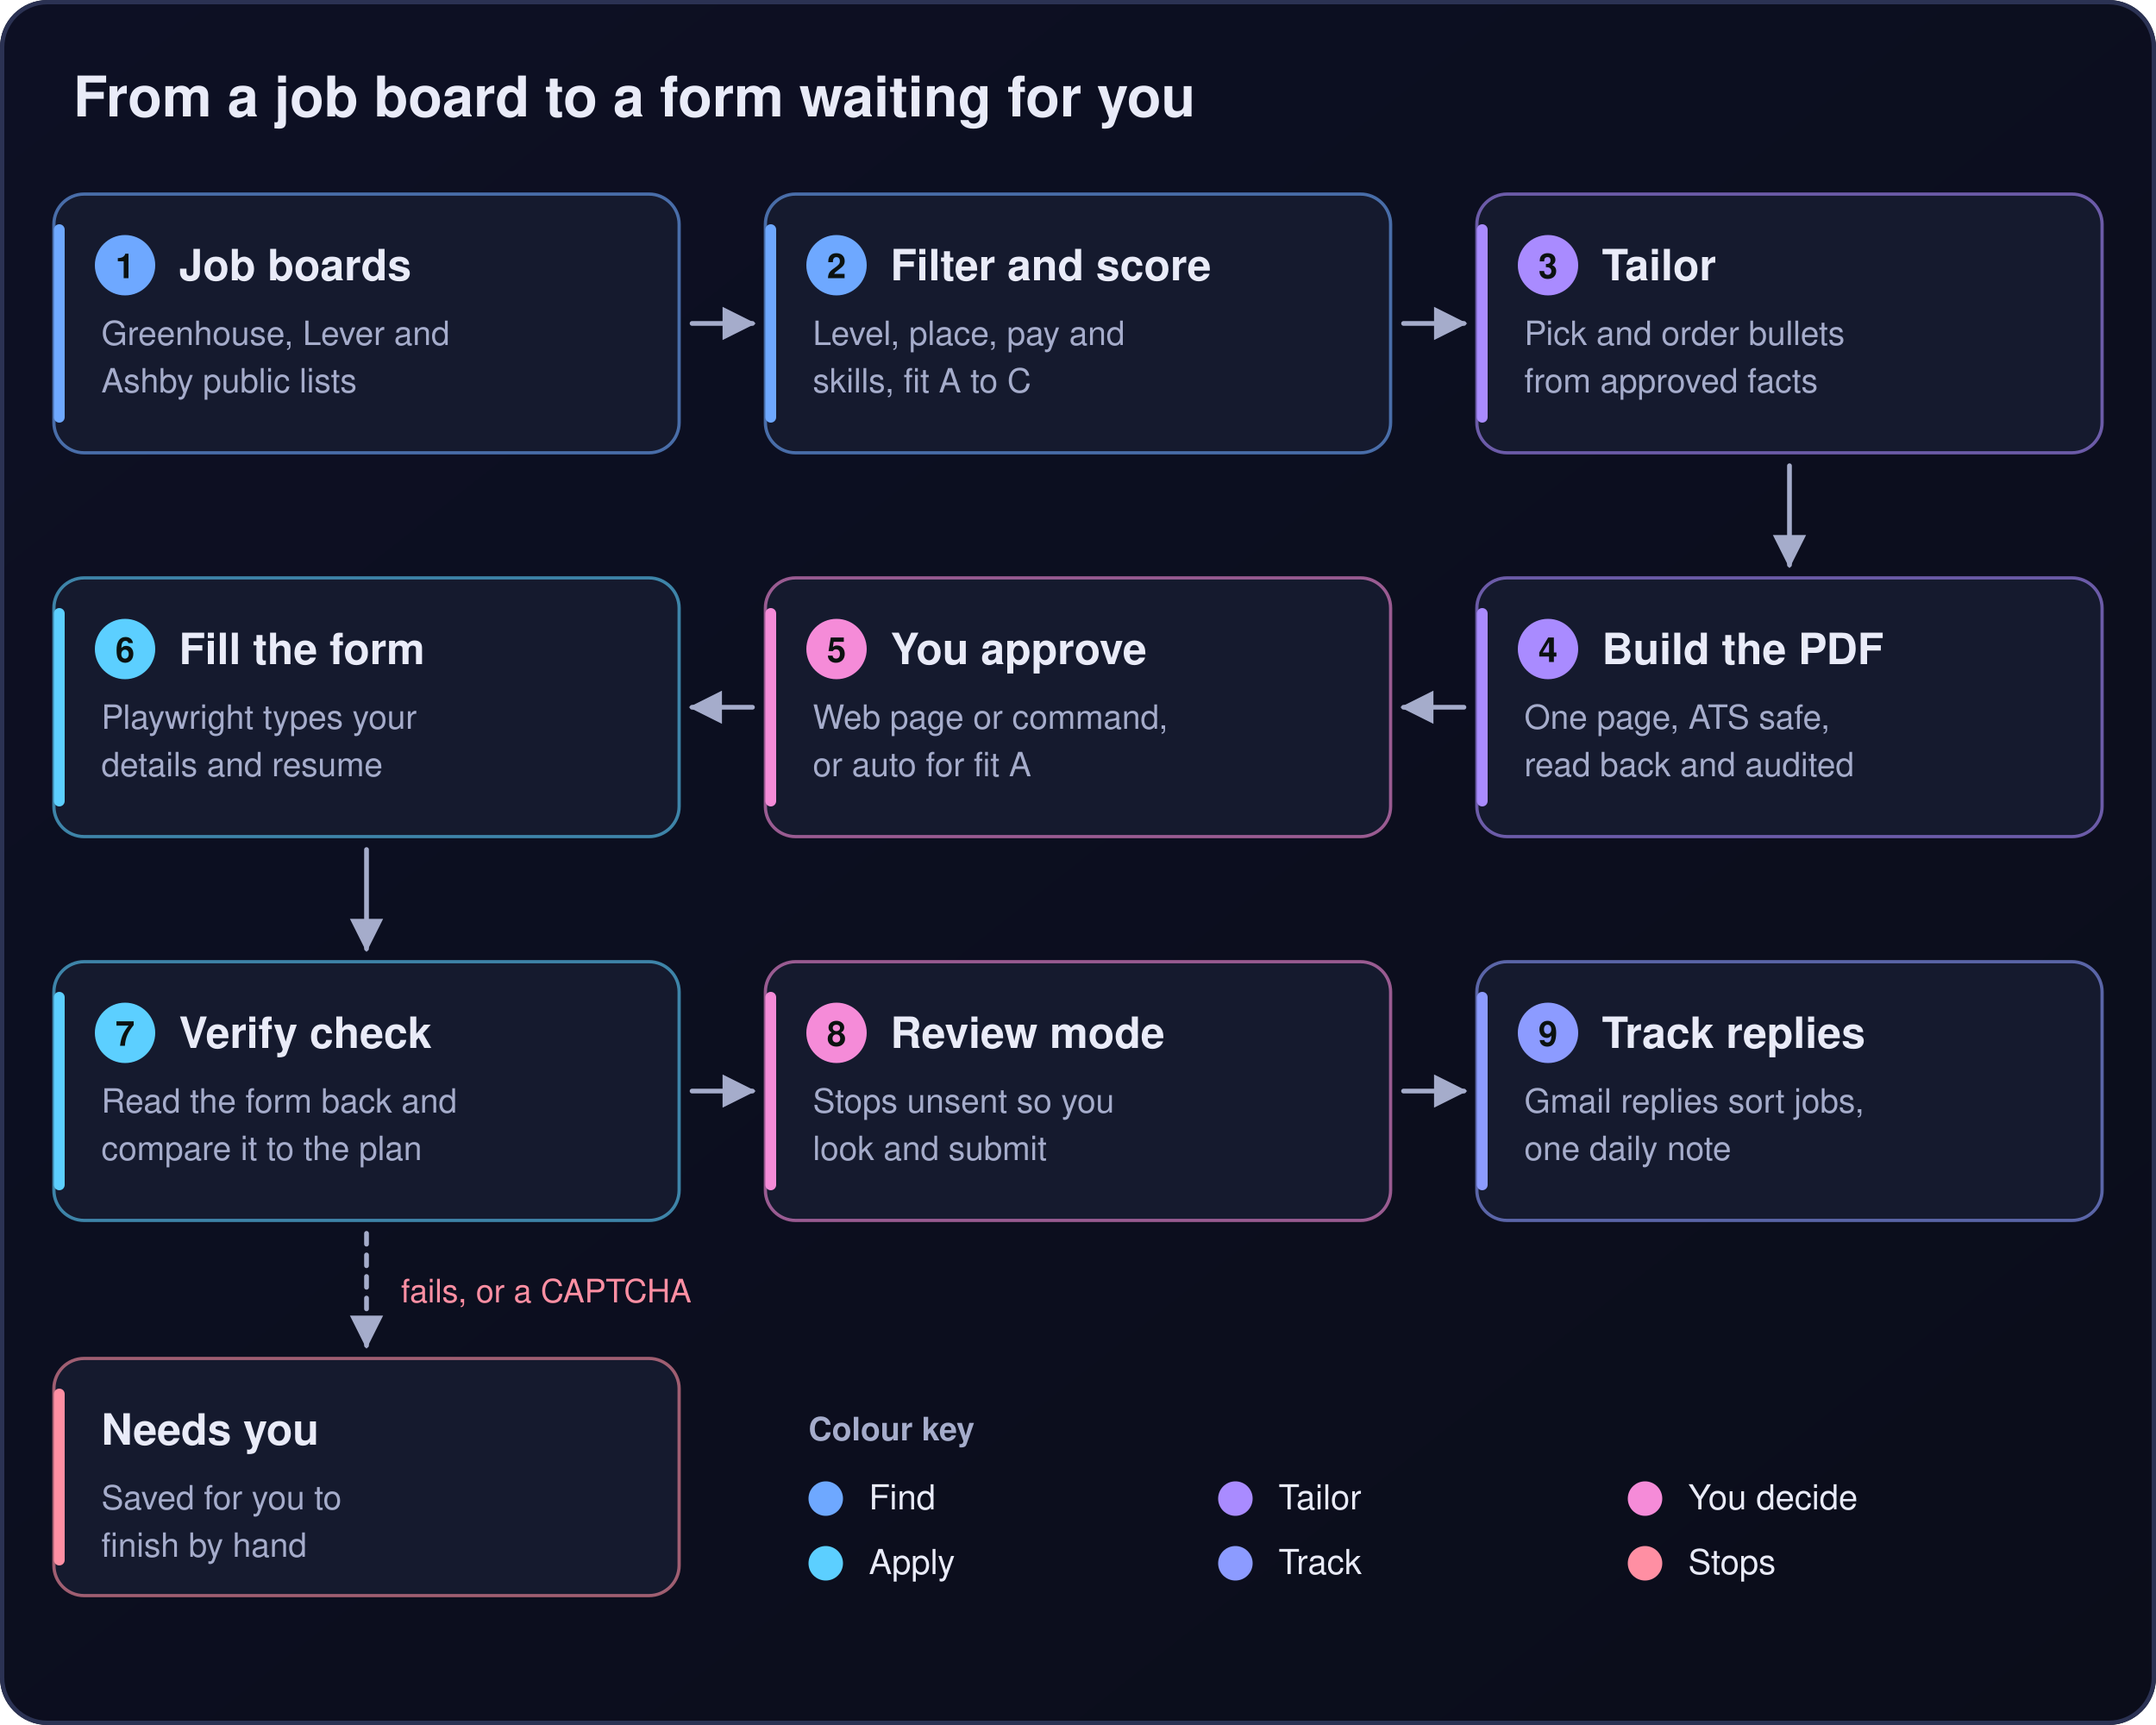
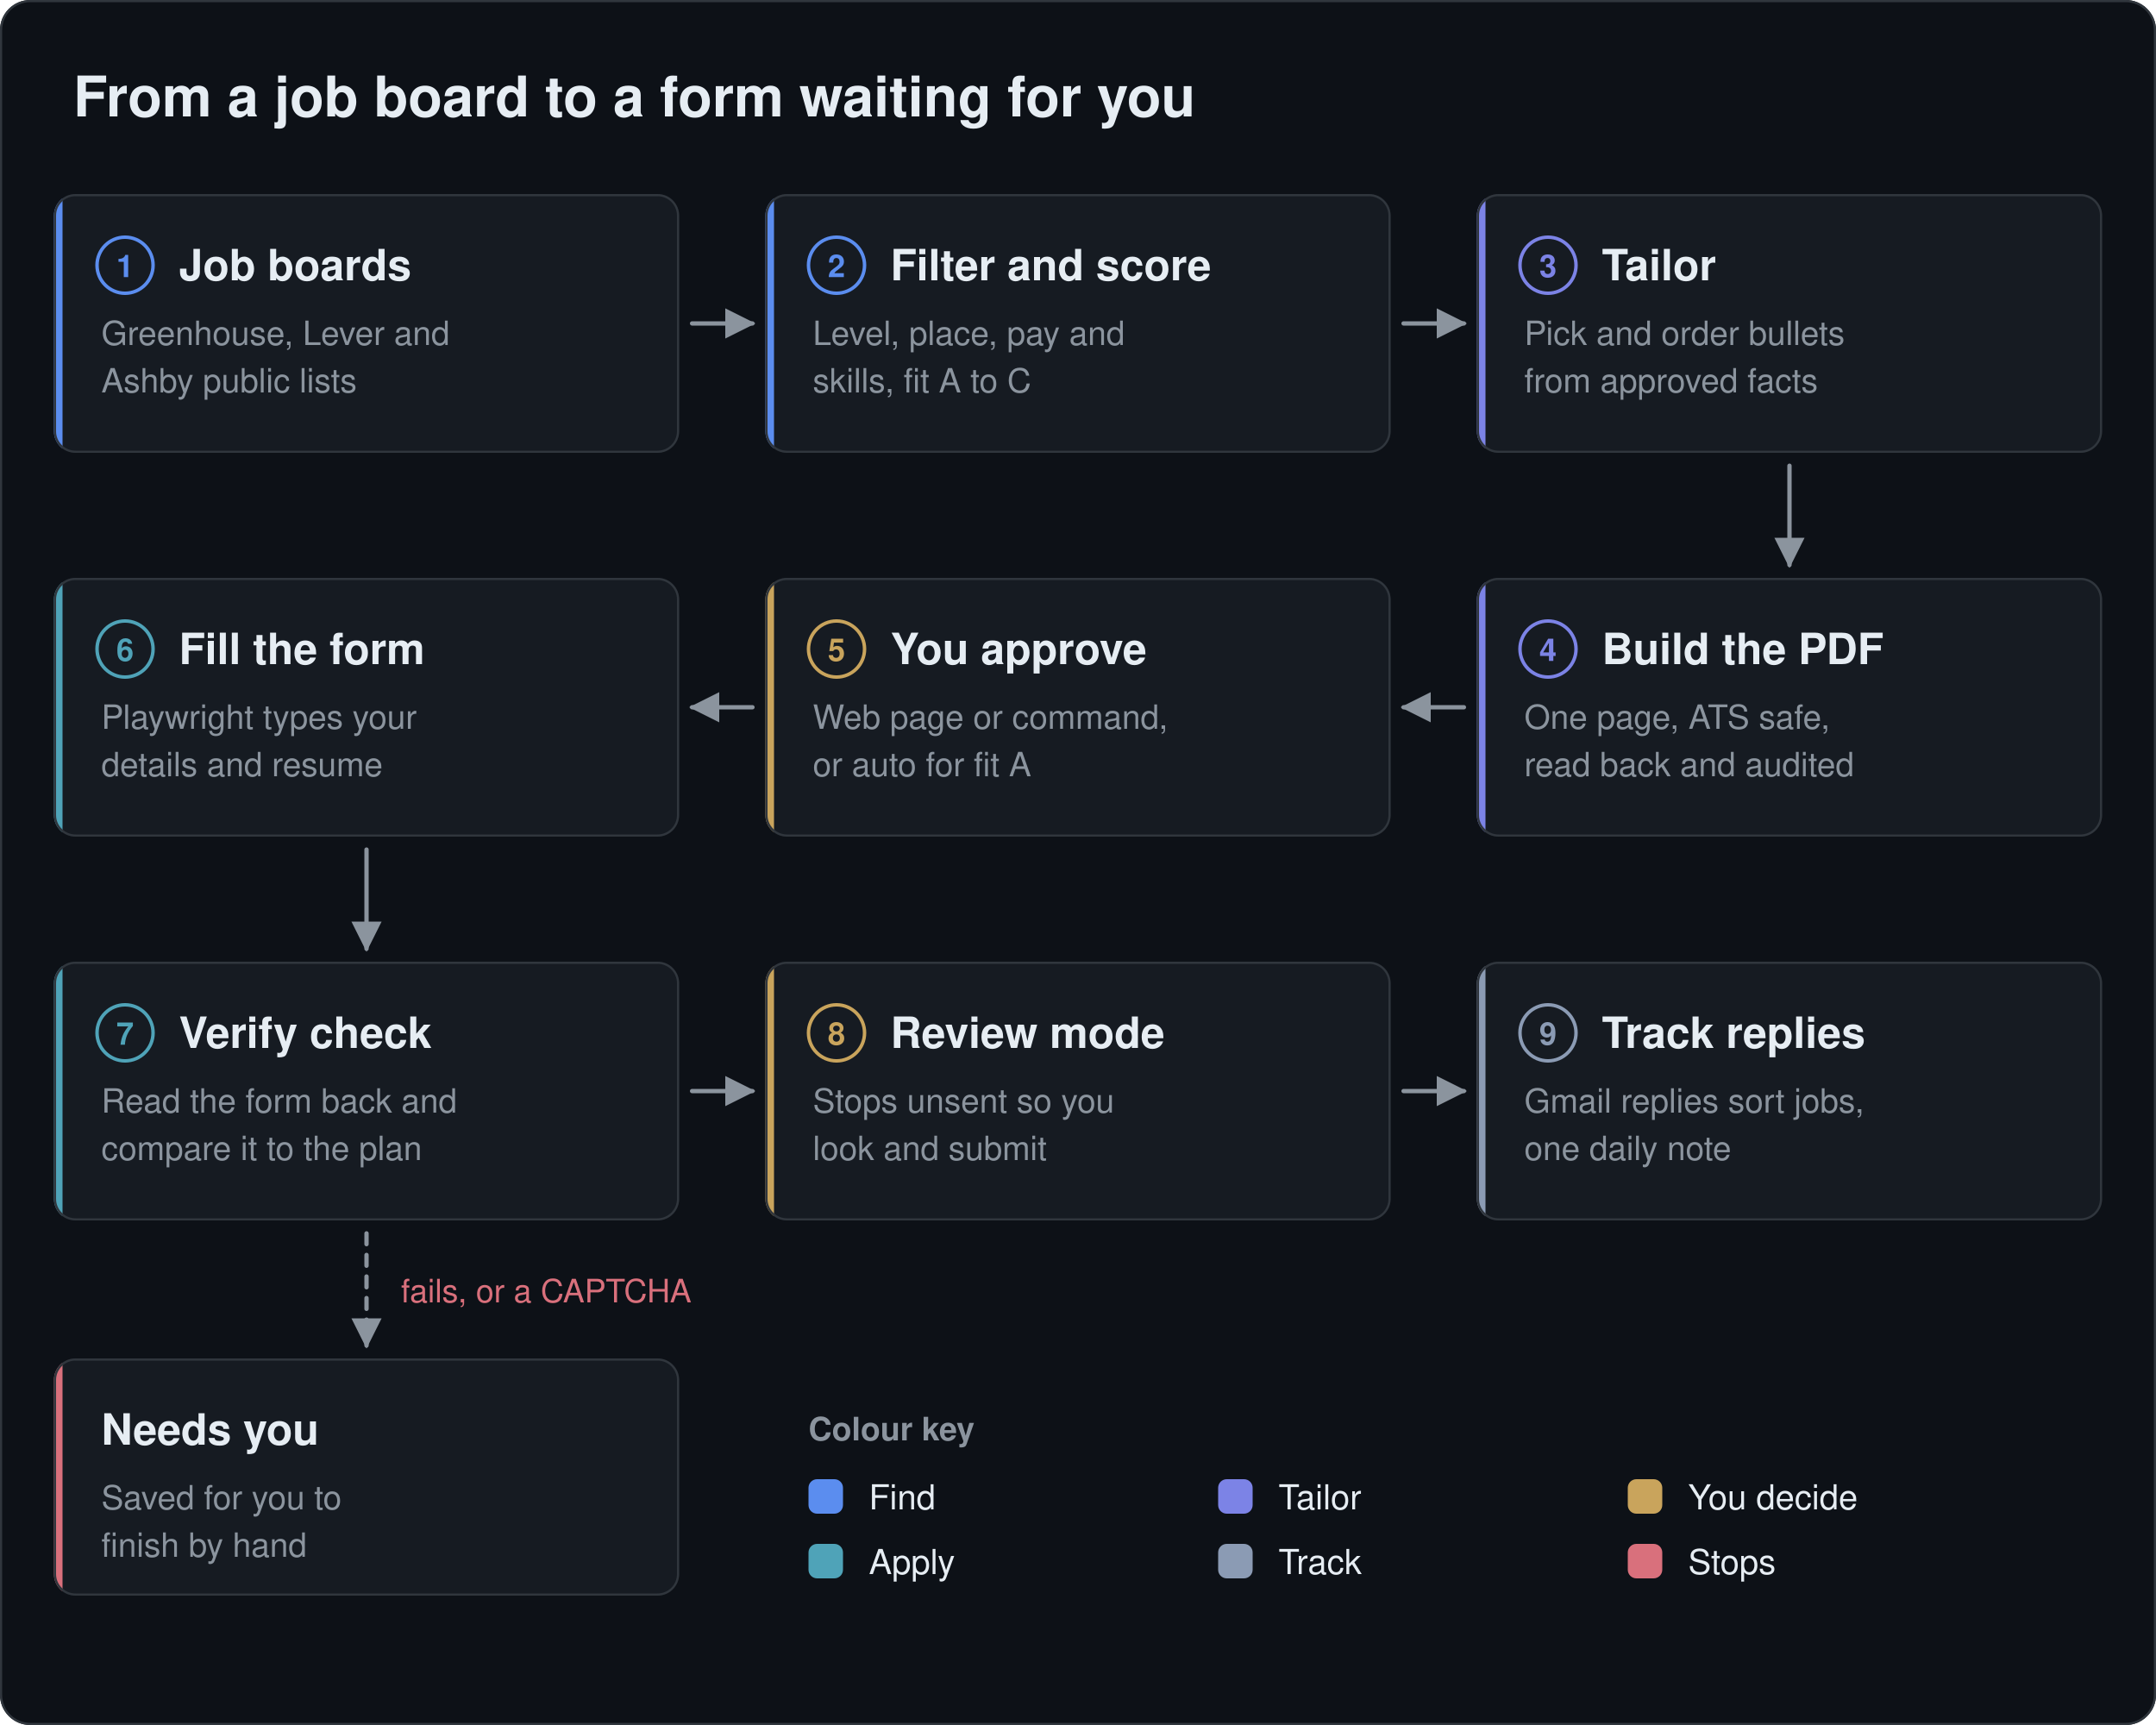
<svg xmlns="http://www.w3.org/2000/svg" width="1000" height="800" viewBox="0 0 1000 800" role="img" aria-labelledby="t d" font-family="-apple-system, BlinkMacSystemFont, 'Segoe UI', Helvetica, Arial, sans-serif">
  <defs>
    <marker id="arrow" viewBox="0 0 10 10" refX="9" refY="5" markerWidth="7" markerHeight="7" orient="auto-start-reverse">
-       <path d="M0 0 L10 5 L0 10 z" fill="#a5accb" />
+       <path d="M0 0 L10 5 L0 10 z" fill="#8b949e" />
    </marker>
-     <linearGradient id="plate" x1="0" y1="0" x2="1" y2="1">
-       <stop offset="0" stop-color="#0d1024" />
-       <stop offset="1" stop-color="#0b0d1a" />
-     </linearGradient>
  </defs>
-   <rect width="1000" height="800" rx="22" fill="url(#plate)" />
-   <rect x="1" y="1" width="998" height="798" rx="21" fill="none" stroke="#2b3253" stroke-width="2" />
-   <text x="34" y="54" font-size="26" font-weight="700" fill="#e9ebf8" text-anchor="start">From a job board to a form waiting for you</text>
-   <rect x="25" y="90" width="290" height="120" rx="14" fill="#151a2e" stroke="#6ea8ff" stroke-opacity="0.6" stroke-width="1.5" />
-   <rect x="25" y="104" width="5" height="92" rx="2.5" fill="#6ea8ff" />
-   <circle cx="58" cy="123" r="14" fill="#6ea8ff" />
-   <text x="58" y="129" font-size="16" font-weight="700" fill="#0b1210" text-anchor="middle">1</text>
-   <text x="83" y="130" font-size="20" font-weight="650" fill="#e9ebf8" text-anchor="start">Job boards</text>
-   <text x="47" y="160" font-size="15.5" font-weight="400" fill="#a5accb" text-anchor="start">Greenhouse, Lever and</text>
-   <text x="47" y="182" font-size="15.5" font-weight="400" fill="#a5accb" text-anchor="start">Ashby public lists</text>
-   <rect x="355" y="90" width="290" height="120" rx="14" fill="#151a2e" stroke="#6ea8ff" stroke-opacity="0.6" stroke-width="1.5" />
-   <rect x="355" y="104" width="5" height="92" rx="2.5" fill="#6ea8ff" />
-   <circle cx="388" cy="123" r="14" fill="#6ea8ff" />
-   <text x="388" y="129" font-size="16" font-weight="700" fill="#0b1210" text-anchor="middle">2</text>
-   <text x="413" y="130" font-size="20" font-weight="650" fill="#e9ebf8" text-anchor="start">Filter and score</text>
-   <text x="377" y="160" font-size="15.5" font-weight="400" fill="#a5accb" text-anchor="start">Level, place, pay and</text>
-   <text x="377" y="182" font-size="15.5" font-weight="400" fill="#a5accb" text-anchor="start">skills, fit A to C</text>
-   <rect x="685" y="90" width="290" height="120" rx="14" fill="#151a2e" stroke="#a98bff" stroke-opacity="0.6" stroke-width="1.5" />
-   <rect x="685" y="104" width="5" height="92" rx="2.5" fill="#a98bff" />
-   <circle cx="718" cy="123" r="14" fill="#a98bff" />
-   <text x="718" y="129" font-size="16" font-weight="700" fill="#0b1210" text-anchor="middle">3</text>
-   <text x="743" y="130" font-size="20" font-weight="650" fill="#e9ebf8" text-anchor="start">Tailor</text>
-   <text x="707" y="160" font-size="15.5" font-weight="400" fill="#a5accb" text-anchor="start">Pick and order bullets</text>
-   <text x="707" y="182" font-size="15.5" font-weight="400" fill="#a5accb" text-anchor="start">from approved facts</text>
-   <rect x="685" y="268" width="290" height="120" rx="14" fill="#151a2e" stroke="#a98bff" stroke-opacity="0.6" stroke-width="1.5" />
-   <rect x="685" y="282" width="5" height="92" rx="2.5" fill="#a98bff" />
-   <circle cx="718" cy="301" r="14" fill="#a98bff" />
-   <text x="718" y="307" font-size="16" font-weight="700" fill="#0b1210" text-anchor="middle">4</text>
-   <text x="743" y="308" font-size="20" font-weight="650" fill="#e9ebf8" text-anchor="start">Build the PDF</text>
-   <text x="707" y="338" font-size="15.5" font-weight="400" fill="#a5accb" text-anchor="start">One page, ATS safe,</text>
-   <text x="707" y="360" font-size="15.5" font-weight="400" fill="#a5accb" text-anchor="start">read back and audited</text>
-   <rect x="355" y="268" width="290" height="120" rx="14" fill="#151a2e" stroke="#f58bd8" stroke-opacity="0.6" stroke-width="1.5" />
-   <rect x="355" y="282" width="5" height="92" rx="2.5" fill="#f58bd8" />
-   <circle cx="388" cy="301" r="14" fill="#f58bd8" />
-   <text x="388" y="307" font-size="16" font-weight="700" fill="#0b1210" text-anchor="middle">5</text>
-   <text x="413" y="308" font-size="20" font-weight="650" fill="#e9ebf8" text-anchor="start">You approve</text>
-   <text x="377" y="338" font-size="15.5" font-weight="400" fill="#a5accb" text-anchor="start">Web page or command,</text>
-   <text x="377" y="360" font-size="15.5" font-weight="400" fill="#a5accb" text-anchor="start">or auto for fit A</text>
-   <rect x="25" y="268" width="290" height="120" rx="14" fill="#151a2e" stroke="#5ccfff" stroke-opacity="0.6" stroke-width="1.5" />
-   <rect x="25" y="282" width="5" height="92" rx="2.5" fill="#5ccfff" />
-   <circle cx="58" cy="301" r="14" fill="#5ccfff" />
-   <text x="58" y="307" font-size="16" font-weight="700" fill="#0b1210" text-anchor="middle">6</text>
-   <text x="83" y="308" font-size="20" font-weight="650" fill="#e9ebf8" text-anchor="start">Fill the form</text>
-   <text x="47" y="338" font-size="15.5" font-weight="400" fill="#a5accb" text-anchor="start">Playwright types your</text>
-   <text x="47" y="360" font-size="15.5" font-weight="400" fill="#a5accb" text-anchor="start">details and resume</text>
-   <rect x="25" y="446" width="290" height="120" rx="14" fill="#151a2e" stroke="#5ccfff" stroke-opacity="0.6" stroke-width="1.5" />
-   <rect x="25" y="460" width="5" height="92" rx="2.5" fill="#5ccfff" />
-   <circle cx="58" cy="479" r="14" fill="#5ccfff" />
-   <text x="58" y="485" font-size="16" font-weight="700" fill="#0b1210" text-anchor="middle">7</text>
-   <text x="83" y="486" font-size="20" font-weight="650" fill="#e9ebf8" text-anchor="start">Verify check</text>
-   <text x="47" y="516" font-size="15.5" font-weight="400" fill="#a5accb" text-anchor="start">Read the form back and</text>
-   <text x="47" y="538" font-size="15.5" font-weight="400" fill="#a5accb" text-anchor="start">compare it to the plan</text>
-   <rect x="355" y="446" width="290" height="120" rx="14" fill="#151a2e" stroke="#f58bd8" stroke-opacity="0.6" stroke-width="1.5" />
-   <rect x="355" y="460" width="5" height="92" rx="2.5" fill="#f58bd8" />
-   <circle cx="388" cy="479" r="14" fill="#f58bd8" />
-   <text x="388" y="485" font-size="16" font-weight="700" fill="#0b1210" text-anchor="middle">8</text>
-   <text x="413" y="486" font-size="20" font-weight="650" fill="#e9ebf8" text-anchor="start">Review mode</text>
-   <text x="377" y="516" font-size="15.5" font-weight="400" fill="#a5accb" text-anchor="start">Stops unsent so you</text>
-   <text x="377" y="538" font-size="15.5" font-weight="400" fill="#a5accb" text-anchor="start">look and submit</text>
-   <rect x="685" y="446" width="290" height="120" rx="14" fill="#151a2e" stroke="#8c9bff" stroke-opacity="0.6" stroke-width="1.5" />
-   <rect x="685" y="460" width="5" height="92" rx="2.5" fill="#8c9bff" />
-   <circle cx="718" cy="479" r="14" fill="#8c9bff" />
-   <text x="718" y="485" font-size="16" font-weight="700" fill="#0b1210" text-anchor="middle">9</text>
-   <text x="743" y="486" font-size="20" font-weight="650" fill="#e9ebf8" text-anchor="start">Track replies</text>
-   <text x="707" y="516" font-size="15.5" font-weight="400" fill="#a5accb" text-anchor="start">Gmail replies sort jobs,</text>
-   <text x="707" y="538" font-size="15.5" font-weight="400" fill="#a5accb" text-anchor="start">one daily note</text>
-   <line x1="321" y1="150.0" x2="349" y2="150.0" stroke="#a5accb" stroke-width="2.2" stroke-linecap="round" marker-end="url(#arrow)" />
-   <line x1="651" y1="150.0" x2="679" y2="150.0" stroke="#a5accb" stroke-width="2.2" stroke-linecap="round" marker-end="url(#arrow)" />
-   <line x1="321" y1="506.0" x2="349" y2="506.0" stroke="#a5accb" stroke-width="2.2" stroke-linecap="round" marker-end="url(#arrow)" />
-   <line x1="651" y1="506.0" x2="679" y2="506.0" stroke="#a5accb" stroke-width="2.2" stroke-linecap="round" marker-end="url(#arrow)" />
-   <line x1="679" y1="328.0" x2="651" y2="328.0" stroke="#a5accb" stroke-width="2.2" stroke-linecap="round" marker-end="url(#arrow)" />
-   <line x1="349" y1="328.0" x2="321" y2="328.0" stroke="#a5accb" stroke-width="2.2" stroke-linecap="round" marker-end="url(#arrow)" />
-   <line x1="830.0" y1="216" x2="830.0" y2="262" stroke="#a5accb" stroke-width="2.2" stroke-linecap="round" marker-end="url(#arrow)" />
-   <line x1="170.0" y1="394" x2="170.0" y2="440" stroke="#a5accb" stroke-width="2.2" stroke-linecap="round" marker-end="url(#arrow)" />
-   <line x1="170.0" y1="572" x2="170.0" y2="624" stroke="#a5accb" stroke-width="2.2" stroke-linecap="round" stroke-dasharray="5 5" marker-end="url(#arrow)" />
-   <text x="186.0" y="604" font-size="15" font-weight="500" fill="#ff8fa3" text-anchor="start">fails, or a CAPTCHA</text>
-   <rect x="25" y="630" width="290" height="110" rx="14" fill="#151a2e" stroke="#ff8fa3" stroke-opacity="0.6" stroke-width="1.5" />
-   <rect x="25" y="644" width="5" height="82" rx="2.5" fill="#ff8fa3" />
-   <text x="47" y="670" font-size="20" font-weight="650" fill="#e9ebf8" text-anchor="start">Needs you</text>
-   <text x="47" y="700" font-size="15.5" font-weight="400" fill="#a5accb" text-anchor="start">Saved for you to</text>
-   <text x="47" y="722" font-size="15.5" font-weight="400" fill="#a5accb" text-anchor="start">finish by hand</text>
-   <text x="375" y="668" font-size="15" font-weight="650" fill="#a5accb" text-anchor="start">Colour key</text>
-   <circle cx="383" cy="695" r="8" fill="#6ea8ff" />
-   <text x="403" y="700" font-size="16" font-weight="400" fill="#e9ebf8" text-anchor="start">Find</text>
-   <circle cx="573" cy="695" r="8" fill="#a98bff" />
-   <text x="593" y="700" font-size="16" font-weight="400" fill="#e9ebf8" text-anchor="start">Tailor</text>
-   <circle cx="763" cy="695" r="8" fill="#f58bd8" />
-   <text x="783" y="700" font-size="16" font-weight="400" fill="#e9ebf8" text-anchor="start">You decide</text>
-   <circle cx="383" cy="725" r="8" fill="#5ccfff" />
-   <text x="403" y="730" font-size="16" font-weight="400" fill="#e9ebf8" text-anchor="start">Apply</text>
-   <circle cx="573" cy="725" r="8" fill="#8c9bff" />
-   <text x="593" y="730" font-size="16" font-weight="400" fill="#e9ebf8" text-anchor="start">Track</text>
-   <circle cx="763" cy="725" r="8" fill="#ff8fa3" />
-   <text x="783" y="730" font-size="16" font-weight="400" fill="#e9ebf8" text-anchor="start">Stops</text>
+   <rect width="1000" height="800" rx="14" fill="#0d1117" />
+   <rect x="0.5" y="0.5" width="999" height="799" rx="13.5" fill="none" stroke="#30363d" />
+   <text x="34" y="54" font-size="26" font-weight="700" fill="#e6edf3" text-anchor="start">From a job board to a form waiting for you</text>
+   <clipPath id="c1">
+     <rect x="25" y="90" width="290" height="120" rx="10" />
+   </clipPath>
+   <rect x="25" y="90" width="290" height="120" rx="10" fill="#161b22" />
+   <rect x="25" y="90" width="4" height="120" fill="#5b8def" clip-path="url(#c1)" />
+   <rect x="25.5" y="90.5" width="289" height="119" rx="9.5" fill="none" stroke="#30363d" />
+   <circle cx="58" cy="123" r="13" fill="none" stroke="#5b8def" stroke-width="1.6" />
+   <text x="58" y="128.5" font-size="14.5" font-weight="600" fill="#5b8def" text-anchor="middle">1</text>
+   <text x="83" y="130" font-size="20" font-weight="650" fill="#e6edf3" text-anchor="start">Job boards</text>
+   <text x="47" y="160" font-size="15.5" font-weight="400" fill="#8b949e" text-anchor="start">Greenhouse, Lever and</text>
+   <text x="47" y="182" font-size="15.5" font-weight="400" fill="#8b949e" text-anchor="start">Ashby public lists</text>
+   <clipPath id="c2">
+     <rect x="355" y="90" width="290" height="120" rx="10" />
+   </clipPath>
+   <rect x="355" y="90" width="290" height="120" rx="10" fill="#161b22" />
+   <rect x="355" y="90" width="4" height="120" fill="#5b8def" clip-path="url(#c2)" />
+   <rect x="355.5" y="90.5" width="289" height="119" rx="9.5" fill="none" stroke="#30363d" />
+   <circle cx="388" cy="123" r="13" fill="none" stroke="#5b8def" stroke-width="1.6" />
+   <text x="388" y="128.5" font-size="14.5" font-weight="600" fill="#5b8def" text-anchor="middle">2</text>
+   <text x="413" y="130" font-size="20" font-weight="650" fill="#e6edf3" text-anchor="start">Filter and score</text>
+   <text x="377" y="160" font-size="15.5" font-weight="400" fill="#8b949e" text-anchor="start">Level, place, pay and</text>
+   <text x="377" y="182" font-size="15.5" font-weight="400" fill="#8b949e" text-anchor="start">skills, fit A to C</text>
+   <clipPath id="c3">
+     <rect x="685" y="90" width="290" height="120" rx="10" />
+   </clipPath>
+   <rect x="685" y="90" width="290" height="120" rx="10" fill="#161b22" />
+   <rect x="685" y="90" width="4" height="120" fill="#7c83e6" clip-path="url(#c3)" />
+   <rect x="685.5" y="90.5" width="289" height="119" rx="9.5" fill="none" stroke="#30363d" />
+   <circle cx="718" cy="123" r="13" fill="none" stroke="#7c83e6" stroke-width="1.6" />
+   <text x="718" y="128.5" font-size="14.5" font-weight="600" fill="#7c83e6" text-anchor="middle">3</text>
+   <text x="743" y="130" font-size="20" font-weight="650" fill="#e6edf3" text-anchor="start">Tailor</text>
+   <text x="707" y="160" font-size="15.5" font-weight="400" fill="#8b949e" text-anchor="start">Pick and order bullets</text>
+   <text x="707" y="182" font-size="15.5" font-weight="400" fill="#8b949e" text-anchor="start">from approved facts</text>
+   <clipPath id="c4">
+     <rect x="685" y="268" width="290" height="120" rx="10" />
+   </clipPath>
+   <rect x="685" y="268" width="290" height="120" rx="10" fill="#161b22" />
+   <rect x="685" y="268" width="4" height="120" fill="#7c83e6" clip-path="url(#c4)" />
+   <rect x="685.5" y="268.5" width="289" height="119" rx="9.5" fill="none" stroke="#30363d" />
+   <circle cx="718" cy="301" r="13" fill="none" stroke="#7c83e6" stroke-width="1.6" />
+   <text x="718" y="306.5" font-size="14.5" font-weight="600" fill="#7c83e6" text-anchor="middle">4</text>
+   <text x="743" y="308" font-size="20" font-weight="650" fill="#e6edf3" text-anchor="start">Build the PDF</text>
+   <text x="707" y="338" font-size="15.5" font-weight="400" fill="#8b949e" text-anchor="start">One page, ATS safe,</text>
+   <text x="707" y="360" font-size="15.5" font-weight="400" fill="#8b949e" text-anchor="start">read back and audited</text>
+   <clipPath id="c5">
+     <rect x="355" y="268" width="290" height="120" rx="10" />
+   </clipPath>
+   <rect x="355" y="268" width="290" height="120" rx="10" fill="#161b22" />
+   <rect x="355" y="268" width="4" height="120" fill="#c9a45c" clip-path="url(#c5)" />
+   <rect x="355.5" y="268.5" width="289" height="119" rx="9.5" fill="none" stroke="#30363d" />
+   <circle cx="388" cy="301" r="13" fill="none" stroke="#c9a45c" stroke-width="1.6" />
+   <text x="388" y="306.5" font-size="14.5" font-weight="600" fill="#c9a45c" text-anchor="middle">5</text>
+   <text x="413" y="308" font-size="20" font-weight="650" fill="#e6edf3" text-anchor="start">You approve</text>
+   <text x="377" y="338" font-size="15.5" font-weight="400" fill="#8b949e" text-anchor="start">Web page or command,</text>
+   <text x="377" y="360" font-size="15.5" font-weight="400" fill="#8b949e" text-anchor="start">or auto for fit A</text>
+   <clipPath id="c6">
+     <rect x="25" y="268" width="290" height="120" rx="10" />
+   </clipPath>
+   <rect x="25" y="268" width="290" height="120" rx="10" fill="#161b22" />
+   <rect x="25" y="268" width="4" height="120" fill="#4fa3b8" clip-path="url(#c6)" />
+   <rect x="25.5" y="268.5" width="289" height="119" rx="9.5" fill="none" stroke="#30363d" />
+   <circle cx="58" cy="301" r="13" fill="none" stroke="#4fa3b8" stroke-width="1.6" />
+   <text x="58" y="306.5" font-size="14.5" font-weight="600" fill="#4fa3b8" text-anchor="middle">6</text>
+   <text x="83" y="308" font-size="20" font-weight="650" fill="#e6edf3" text-anchor="start">Fill the form</text>
+   <text x="47" y="338" font-size="15.5" font-weight="400" fill="#8b949e" text-anchor="start">Playwright types your</text>
+   <text x="47" y="360" font-size="15.5" font-weight="400" fill="#8b949e" text-anchor="start">details and resume</text>
+   <clipPath id="c7">
+     <rect x="25" y="446" width="290" height="120" rx="10" />
+   </clipPath>
+   <rect x="25" y="446" width="290" height="120" rx="10" fill="#161b22" />
+   <rect x="25" y="446" width="4" height="120" fill="#4fa3b8" clip-path="url(#c7)" />
+   <rect x="25.5" y="446.5" width="289" height="119" rx="9.5" fill="none" stroke="#30363d" />
+   <circle cx="58" cy="479" r="13" fill="none" stroke="#4fa3b8" stroke-width="1.6" />
+   <text x="58" y="484.5" font-size="14.5" font-weight="600" fill="#4fa3b8" text-anchor="middle">7</text>
+   <text x="83" y="486" font-size="20" font-weight="650" fill="#e6edf3" text-anchor="start">Verify check</text>
+   <text x="47" y="516" font-size="15.5" font-weight="400" fill="#8b949e" text-anchor="start">Read the form back and</text>
+   <text x="47" y="538" font-size="15.5" font-weight="400" fill="#8b949e" text-anchor="start">compare it to the plan</text>
+   <clipPath id="c8">
+     <rect x="355" y="446" width="290" height="120" rx="10" />
+   </clipPath>
+   <rect x="355" y="446" width="290" height="120" rx="10" fill="#161b22" />
+   <rect x="355" y="446" width="4" height="120" fill="#c9a45c" clip-path="url(#c8)" />
+   <rect x="355.5" y="446.5" width="289" height="119" rx="9.5" fill="none" stroke="#30363d" />
+   <circle cx="388" cy="479" r="13" fill="none" stroke="#c9a45c" stroke-width="1.6" />
+   <text x="388" y="484.5" font-size="14.5" font-weight="600" fill="#c9a45c" text-anchor="middle">8</text>
+   <text x="413" y="486" font-size="20" font-weight="650" fill="#e6edf3" text-anchor="start">Review mode</text>
+   <text x="377" y="516" font-size="15.5" font-weight="400" fill="#8b949e" text-anchor="start">Stops unsent so you</text>
+   <text x="377" y="538" font-size="15.5" font-weight="400" fill="#8b949e" text-anchor="start">look and submit</text>
+   <clipPath id="c9">
+     <rect x="685" y="446" width="290" height="120" rx="10" />
+   </clipPath>
+   <rect x="685" y="446" width="290" height="120" rx="10" fill="#161b22" />
+   <rect x="685" y="446" width="4" height="120" fill="#8b9bb4" clip-path="url(#c9)" />
+   <rect x="685.5" y="446.5" width="289" height="119" rx="9.5" fill="none" stroke="#30363d" />
+   <circle cx="718" cy="479" r="13" fill="none" stroke="#8b9bb4" stroke-width="1.6" />
+   <text x="718" y="484.5" font-size="14.5" font-weight="600" fill="#8b9bb4" text-anchor="middle">9</text>
+   <text x="743" y="486" font-size="20" font-weight="650" fill="#e6edf3" text-anchor="start">Track replies</text>
+   <text x="707" y="516" font-size="15.5" font-weight="400" fill="#8b949e" text-anchor="start">Gmail replies sort jobs,</text>
+   <text x="707" y="538" font-size="15.5" font-weight="400" fill="#8b949e" text-anchor="start">one daily note</text>
+   <line x1="321" y1="150.0" x2="349" y2="150.0" stroke="#8b949e" stroke-width="2" stroke-linecap="round" marker-end="url(#arrow)" />
+   <line x1="651" y1="150.0" x2="679" y2="150.0" stroke="#8b949e" stroke-width="2" stroke-linecap="round" marker-end="url(#arrow)" />
+   <line x1="321" y1="506.0" x2="349" y2="506.0" stroke="#8b949e" stroke-width="2" stroke-linecap="round" marker-end="url(#arrow)" />
+   <line x1="651" y1="506.0" x2="679" y2="506.0" stroke="#8b949e" stroke-width="2" stroke-linecap="round" marker-end="url(#arrow)" />
+   <line x1="679" y1="328.0" x2="651" y2="328.0" stroke="#8b949e" stroke-width="2" stroke-linecap="round" marker-end="url(#arrow)" />
+   <line x1="349" y1="328.0" x2="321" y2="328.0" stroke="#8b949e" stroke-width="2" stroke-linecap="round" marker-end="url(#arrow)" />
+   <line x1="830.0" y1="216" x2="830.0" y2="262" stroke="#8b949e" stroke-width="2" stroke-linecap="round" marker-end="url(#arrow)" />
+   <line x1="170.0" y1="394" x2="170.0" y2="440" stroke="#8b949e" stroke-width="2" stroke-linecap="round" marker-end="url(#arrow)" />
+   <line x1="170.0" y1="572" x2="170.0" y2="624" stroke="#8b949e" stroke-width="2" stroke-linecap="round" stroke-dasharray="5 5" marker-end="url(#arrow)" />
+   <text x="186.0" y="604" font-size="15" font-weight="500" fill="#d9707c" text-anchor="start">fails, or a CAPTCHA</text>
+   <clipPath id="c10">
+     <rect x="25" y="630" width="290" height="110" rx="10" />
+   </clipPath>
+   <rect x="25" y="630" width="290" height="110" rx="10" fill="#161b22" />
+   <rect x="25" y="630" width="4" height="110" fill="#d9707c" clip-path="url(#c10)" />
+   <rect x="25.5" y="630.5" width="289" height="109" rx="9.5" fill="none" stroke="#30363d" />
+   <text x="47" y="670" font-size="20" font-weight="650" fill="#e6edf3" text-anchor="start">Needs you</text>
+   <text x="47" y="700" font-size="15.5" font-weight="400" fill="#8b949e" text-anchor="start">Saved for you to</text>
+   <text x="47" y="722" font-size="15.5" font-weight="400" fill="#8b949e" text-anchor="start">finish by hand</text>
+   <text x="375" y="668" font-size="15" font-weight="650" fill="#8b949e" text-anchor="start">Colour key</text>
+   <rect x="375" y="686" width="16" height="16" rx="4" fill="#5b8def" />
+   <text x="403" y="700" font-size="16" font-weight="400" fill="#e6edf3" text-anchor="start">Find</text>
+   <rect x="565" y="686" width="16" height="16" rx="4" fill="#7c83e6" />
+   <text x="593" y="700" font-size="16" font-weight="400" fill="#e6edf3" text-anchor="start">Tailor</text>
+   <rect x="755" y="686" width="16" height="16" rx="4" fill="#c9a45c" />
+   <text x="783" y="700" font-size="16" font-weight="400" fill="#e6edf3" text-anchor="start">You decide</text>
+   <rect x="375" y="716" width="16" height="16" rx="4" fill="#4fa3b8" />
+   <text x="403" y="730" font-size="16" font-weight="400" fill="#e6edf3" text-anchor="start">Apply</text>
+   <rect x="565" y="716" width="16" height="16" rx="4" fill="#8b9bb4" />
+   <text x="593" y="730" font-size="16" font-weight="400" fill="#e6edf3" text-anchor="start">Track</text>
+   <rect x="755" y="716" width="16" height="16" rx="4" fill="#d9707c" />
+   <text x="783" y="730" font-size="16" font-weight="400" fill="#e6edf3" text-anchor="start">Stops</text>
</svg>
